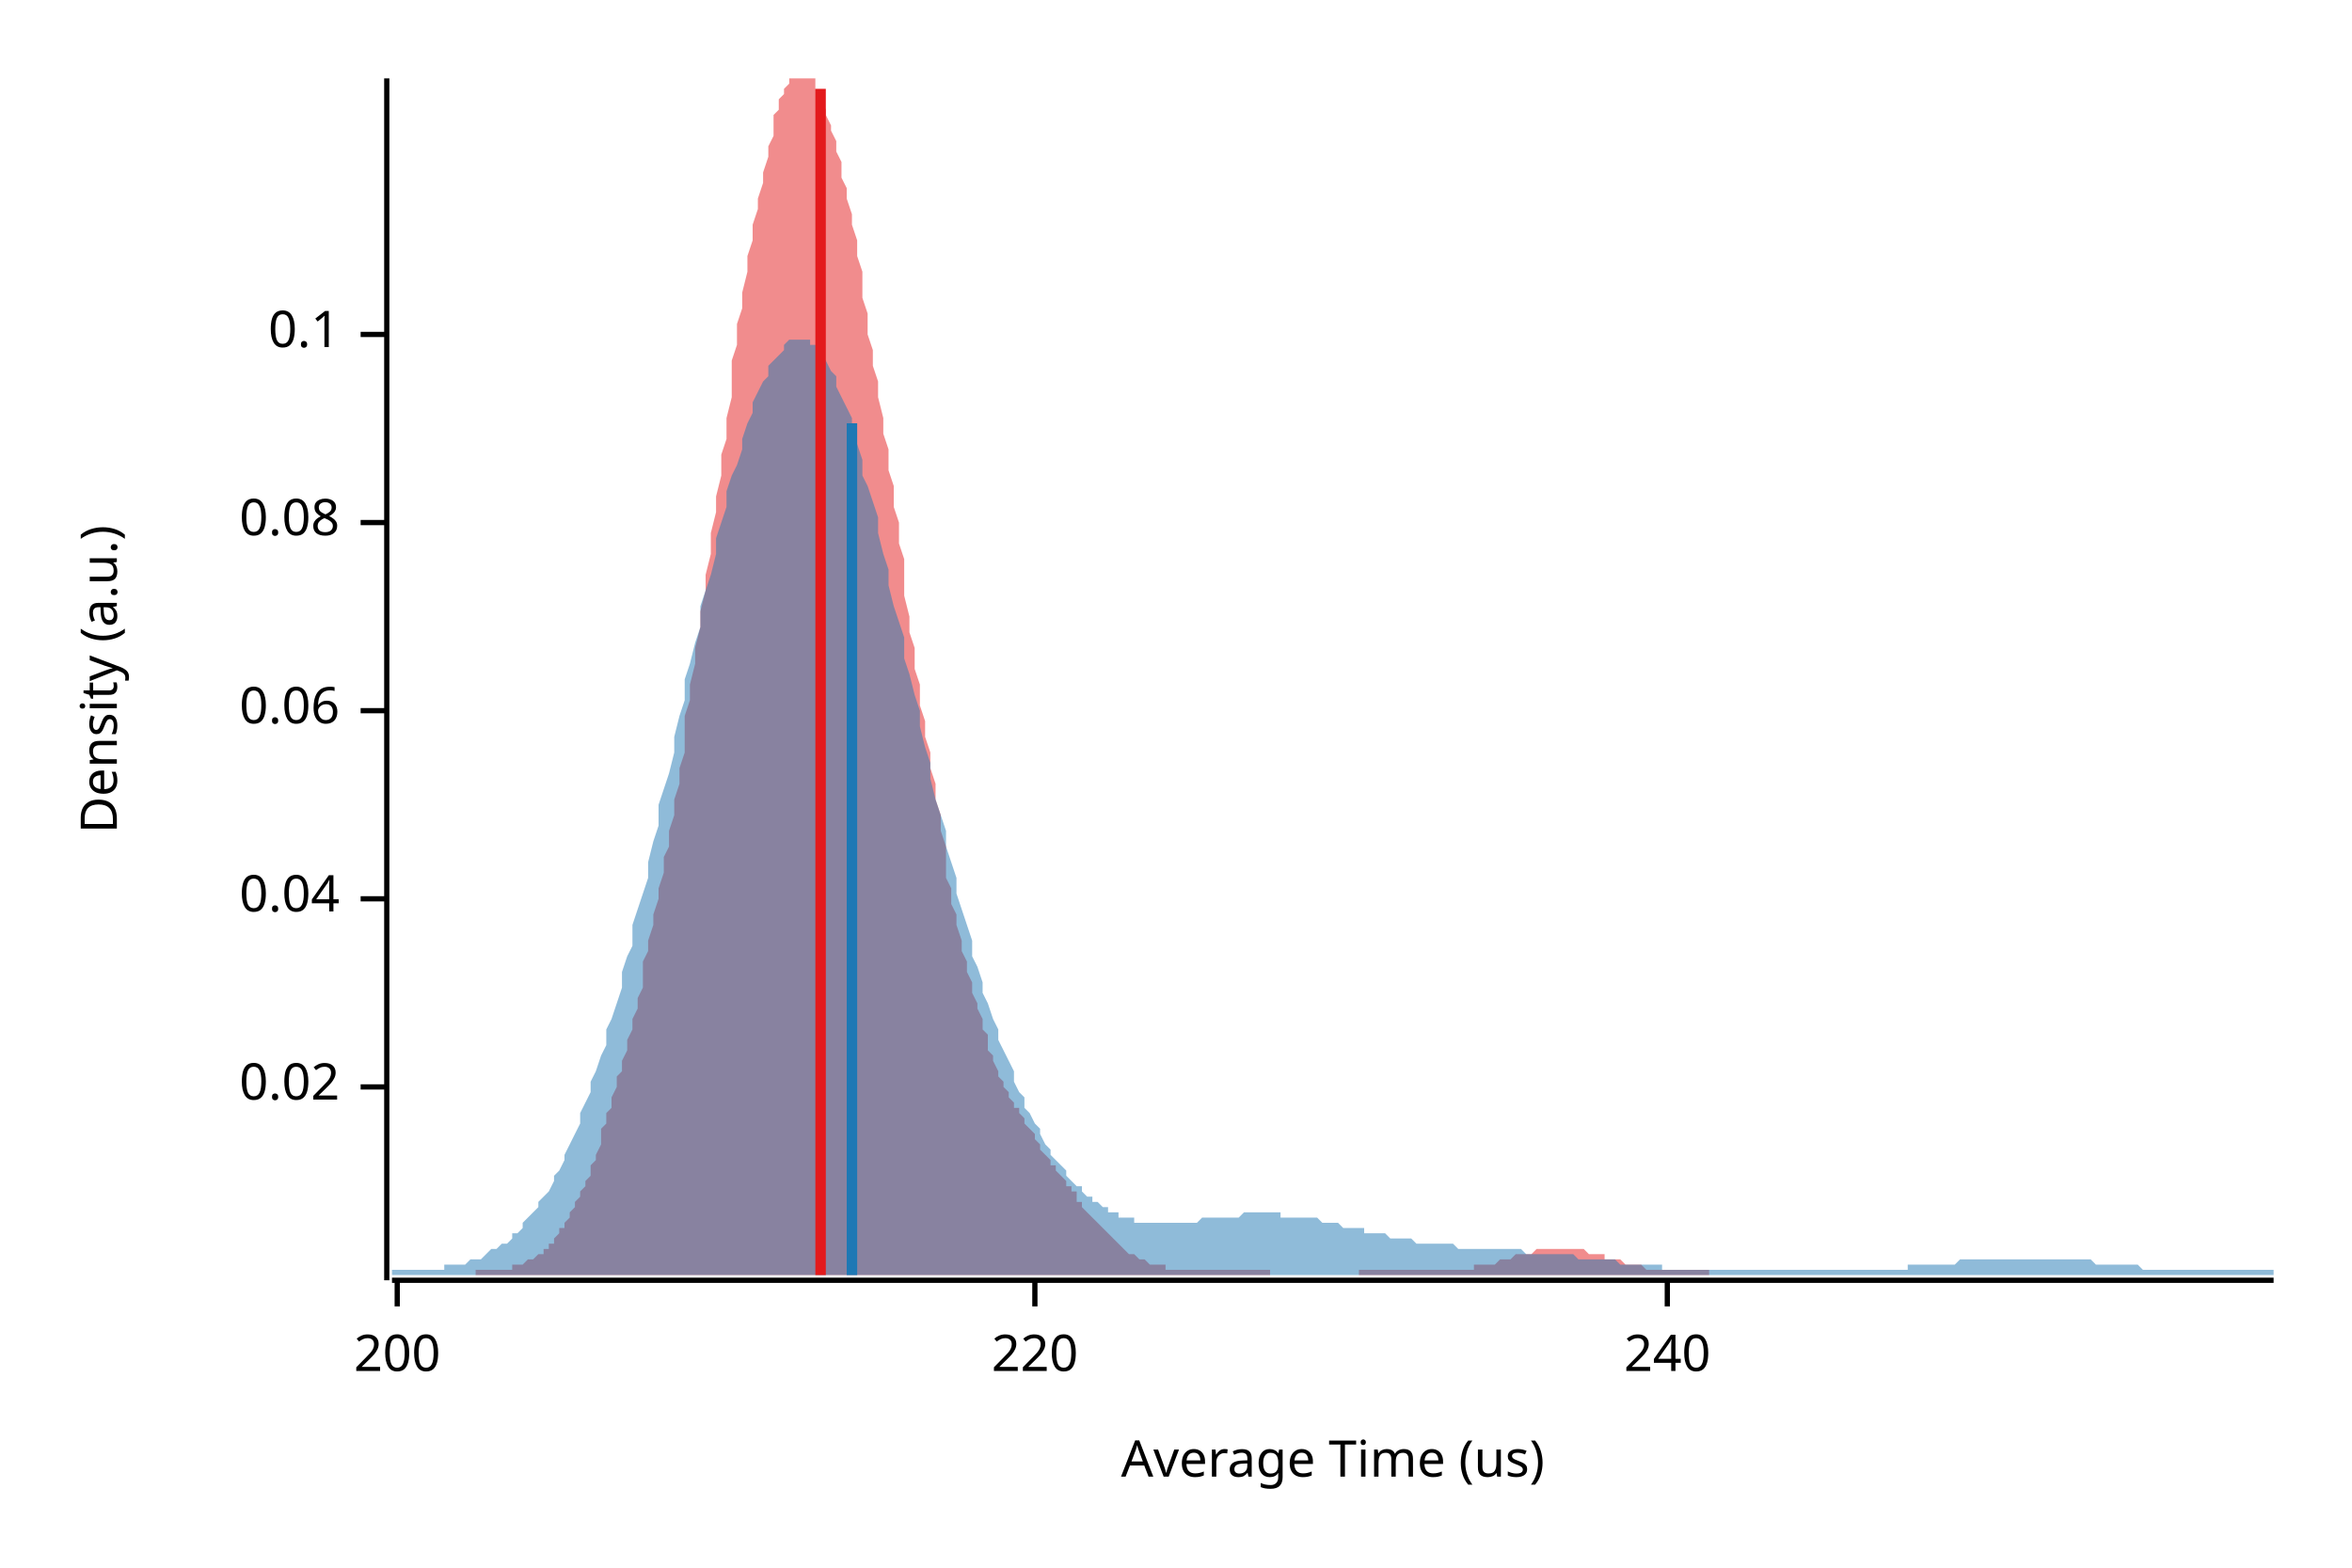
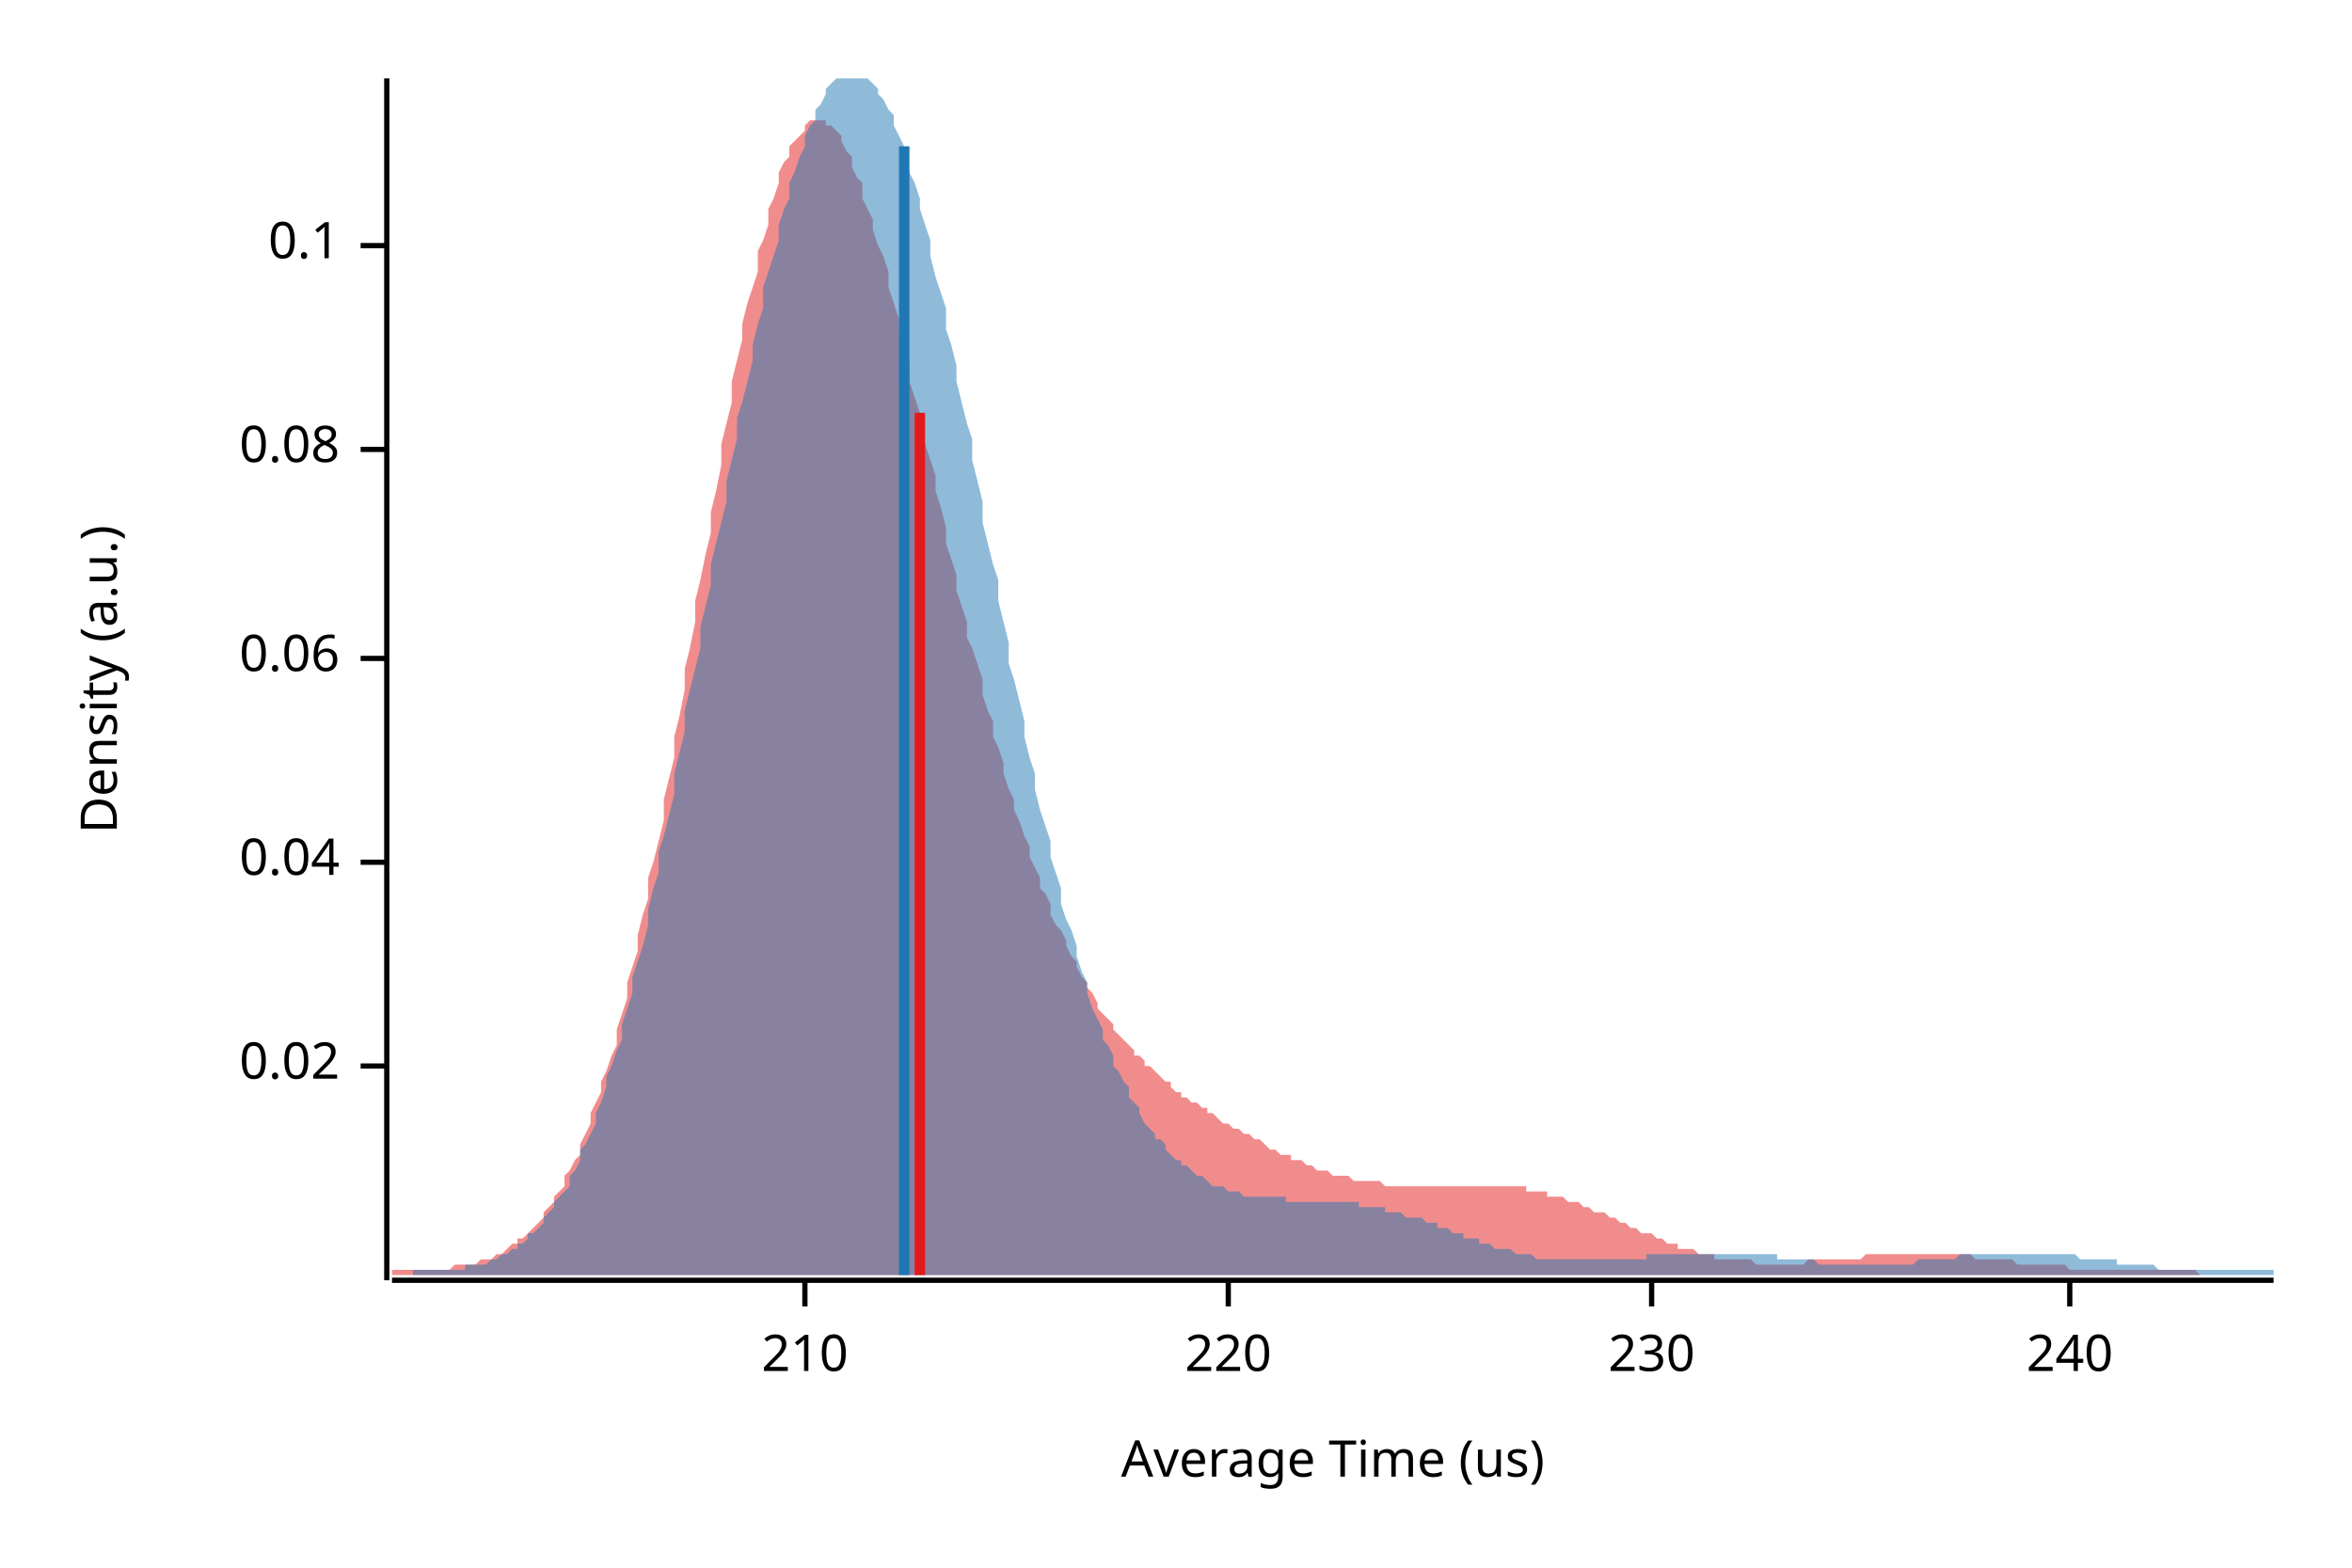
<svg xmlns="http://www.w3.org/2000/svg" width="450" height="300" viewBox="0 0 450 300">
  <text x="15" y="130" dy="0.76em" text-anchor="middle" font-family="sans-serif" font-size="9.677" opacity="1" fill="#000000" transform="rotate(270, 15, 130)">
Density (a.u.)
</text>
  <text x="255" y="285" dy="-0.5ex" text-anchor="middle" font-family="sans-serif" font-size="9.677" opacity="1" fill="#000000">
Average Time (us)
</text>
  <polyline fill="none" opacity="1" stroke="#000000" stroke-width="1" points="74,15 74,245 " />
-   <text x="65" y="208" dy="0.5ex" text-anchor="end" font-family="sans-serif" font-size="9.677" opacity="1" fill="#000000">
+   <text x="65" y="204" dy="0.5ex" text-anchor="end" font-family="sans-serif" font-size="9.677" opacity="1" fill="#000000">
0.02
</text>
-   <polyline fill="none" opacity="1" stroke="#000000" stroke-width="1" points="69,208 74,208 " />
-   <text x="65" y="172" dy="0.5ex" text-anchor="end" font-family="sans-serif" font-size="9.677" opacity="1" fill="#000000">
+   <polyline fill="none" opacity="1" stroke="#000000" stroke-width="1" points="69,204 74,204 " />
+   <text x="65" y="165" dy="0.5ex" text-anchor="end" font-family="sans-serif" font-size="9.677" opacity="1" fill="#000000">
0.04
</text>
-   <polyline fill="none" opacity="1" stroke="#000000" stroke-width="1" points="69,172 74,172 " />
-   <text x="65" y="136" dy="0.5ex" text-anchor="end" font-family="sans-serif" font-size="9.677" opacity="1" fill="#000000">
+   <polyline fill="none" opacity="1" stroke="#000000" stroke-width="1" points="69,165 74,165 " />
+   <text x="65" y="126" dy="0.5ex" text-anchor="end" font-family="sans-serif" font-size="9.677" opacity="1" fill="#000000">
0.06
</text>
-   <polyline fill="none" opacity="1" stroke="#000000" stroke-width="1" points="69,136 74,136 " />
-   <text x="65" y="100" dy="0.5ex" text-anchor="end" font-family="sans-serif" font-size="9.677" opacity="1" fill="#000000">
+   <polyline fill="none" opacity="1" stroke="#000000" stroke-width="1" points="69,126 74,126 " />
+   <text x="65" y="86" dy="0.5ex" text-anchor="end" font-family="sans-serif" font-size="9.677" opacity="1" fill="#000000">
0.08
</text>
-   <polyline fill="none" opacity="1" stroke="#000000" stroke-width="1" points="69,100 74,100 " />
-   <text x="65" y="64" dy="0.5ex" text-anchor="end" font-family="sans-serif" font-size="9.677" opacity="1" fill="#000000">
+   <polyline fill="none" opacity="1" stroke="#000000" stroke-width="1" points="69,86 74,86 " />
+   <text x="65" y="47" dy="0.5ex" text-anchor="end" font-family="sans-serif" font-size="9.677" opacity="1" fill="#000000">
0.1
</text>
-   <polyline fill="none" opacity="1" stroke="#000000" stroke-width="1" points="69,64 74,64 " />
+   <polyline fill="none" opacity="1" stroke="#000000" stroke-width="1" points="69,47 74,47 " />
  <polyline fill="none" opacity="1" stroke="#000000" stroke-width="1" points="75,245 435,245 " />
-   <text x="76" y="255" dy="0.76em" text-anchor="middle" font-family="sans-serif" font-size="9.677" opacity="1" fill="#000000">
- 200
+   <text x="154" y="255" dy="0.76em" text-anchor="middle" font-family="sans-serif" font-size="9.677" opacity="1" fill="#000000">
+ 210
</text>
-   <polyline fill="none" opacity="1" stroke="#000000" stroke-width="1" points="76,245 76,250 " />
-   <text x="198" y="255" dy="0.76em" text-anchor="middle" font-family="sans-serif" font-size="9.677" opacity="1" fill="#000000">
+   <polyline fill="none" opacity="1" stroke="#000000" stroke-width="1" points="154,245 154,250 " />
+   <text x="235" y="255" dy="0.76em" text-anchor="middle" font-family="sans-serif" font-size="9.677" opacity="1" fill="#000000">
220
</text>
-   <polyline fill="none" opacity="1" stroke="#000000" stroke-width="1" points="198,245 198,250 " />
-   <text x="319" y="255" dy="0.76em" text-anchor="middle" font-family="sans-serif" font-size="9.677" opacity="1" fill="#000000">
+   <polyline fill="none" opacity="1" stroke="#000000" stroke-width="1" points="235,245 235,250 " />
+   <text x="316" y="255" dy="0.76em" text-anchor="middle" font-family="sans-serif" font-size="9.677" opacity="1" fill="#000000">
+ 230
+ </text>
+   <polyline fill="none" opacity="1" stroke="#000000" stroke-width="1" points="316,245 316,250 " />
+   <text x="396" y="255" dy="0.76em" text-anchor="middle" font-family="sans-serif" font-size="9.677" opacity="1" fill="#000000">
240
</text>
-   <polyline fill="none" opacity="1" stroke="#000000" stroke-width="1" points="319,245 319,250 " />
-   <polygon opacity="0.5" fill="#E31A1C" points="91,243 92,243 92,243 93,243 93,243 94,243 94,243 95,243 95,243 96,243 96,243 97,243 97,243 98,243 98,243 98,242 99,242 99,242 100,242 100,242 101,241 101,241 102,241 102,241 103,240 103,240 104,240 104,239 105,239 105,238 106,238 106,237 106,237 107,236 107,235 108,235 108,234 109,233 109,232 110,231 110,230 111,229 111,228 112,227 112,226 113,225 113,223 114,222 114,221 115,219 115,218 115,216 116,215 116,213 117,212 117,210 118,208 118,206 119,205 119,203 120,201 120,199 121,197 121,195 122,193 122,191 123,189 123,187 123,184 124,182 124,180 125,177 125,175 126,172 126,170 127,167 127,164 128,162 128,159 129,156 129,153 130,150 130,147 131,144 131,141 131,137 132,134 132,131 133,127 133,124 134,120 134,117 135,113 135,110 136,106 136,102 137,98 137,95 138,91 138,87 139,84 139,80 140,76 140,73 140,69 141,66 141,62 142,59 142,56 143,52 143,49 144,46 144,43 145,40 145,38 146,35 146,33 147,30 147,28 148,26 148,24 148,22 149,21 149,19 150,18 150,17 151,16 151,15 152,15 152,15 153,15 153,15 154,15 154,15 155,15 155,15 156,15 156,16 156,17 157,18 157,19 158,21 158,22 159,24 159,25 160,27 160,29 161,31 161,34 162,36 162,38 163,41 163,43 164,46 164,49 165,52 165,54 165,57 166,60 166,64 167,67 167,70 168,73 168,76 169,80 169,83 170,86 170,90 171,93 171,97 172,100 172,104 173,107 173,111 173,114 174,118 174,121 175,124 175,128 176,131 176,135 177,138 177,141 178,144 178,147 179,150 179,153 180,156 180,159 181,162 181,165 181,168 182,170 182,173 183,175 183,177 184,180 184,182 185,184 185,186 186,188 186,190 187,192 187,193 188,195 188,197 189,198 189,199 189,201 190,202 190,203 191,205 191,206 192,207 192,208 193,209 193,210 194,211 194,212 195,212 195,213 196,214 196,215 197,216 197,216 198,217 198,218 198,218 199,219 199,220 200,221 200,221 201,222 201,223 202,223 202,224 203,225 203,225 204,226 204,227 205,227 205,228 206,228 206,229 206,230 207,230 207,231 208,232 208,232 209,233 209,233 210,234 210,234 211,235 211,235 212,236 212,236 213,237 213,237 214,238 214,238 214,238 215,239 215,239 216,240 216,240 217,240 217,240 218,241 218,241 219,241 219,241 220,242 220,242 221,242 221,242 222,242 222,242 223,242 223,243 223,243 224,243 224,243 225,243 225,243 226,243 226,243 227,243 227,243 228,243 228,243 229,243 229,243 230,243 230,243 231,243 231,243 231,243 232,243 232,243 233,243 233,243 234,243 234,243 235,243 235,243 236,243 236,243 237,243 237,243 238,243 238,243 239,243 239,243 239,243 240,243 240,243 241,243 241,243 242,243 242,243 243,243 243,244 244,244 244,244 245,244 245,244 246,244 246,244 247,244 247,244 248,244 248,244 248,244 249,244 249,244 250,244 250,244 251,244 251,244 252,244 252,244 253,244 253,244 254,244 254,244 255,244 255,244 256,244 256,244 256,244 257,244 257,244 258,244 258,244 259,244 259,244 260,244 260,243 261,243 261,243 262,243 262,243 263,243 263,243 264,243 264,243 264,243 265,243 265,243 266,243 266,243 267,243 267,243 268,243 268,243 269,243 269,243 270,243 270,243 271,243 271,243 272,243 272,243 272,243 273,243 273,243 274,243 274,243 275,243 275,243 276,243 276,243 277,243 277,243 278,243 278,243 279,243 279,243 280,243 280,243 281,243 281,243 281,243 282,243 282,242 283,242 283,242 284,242 284,242 285,242 285,242 286,242 286,242 287,241 287,241 288,241 288,241 289,241 289,241 289,241 290,240 290,240 291,240 291,240 292,240 292,240 293,240 293,240 294,239 294,239 295,239 295,239 296,239 296,239 297,239 297,239 297,239 298,239 298,239 299,239 299,239 300,239 300,239 301,239 301,239 302,239 302,239 303,239 303,239 304,240 304,240 305,240 305,240 306,240 306,240 306,240 307,240 307,241 308,241 308,241 309,241 309,241 310,241 310,241 311,242 311,242 312,242 312,242 313,242 313,242 314,242 314,242 314,242 315,243 315,243 316,243 316,243 317,243 317,243 318,243 318,243 319,243 319,243 320,243 320,243 321,243 321,243 322,243 322,243 322,243 323,243 323,243 324,243 324,243 325,243 325,243 326,243 326,243 327,243 327,244 91,244 " />
-   <polygon opacity="0.5" fill="#1F78B4" points="75,243 75,243 76,243 77,243 77,243 78,243 79,243 80,243 80,243 81,243 82,243 82,243 83,243 84,243 85,243 85,242 86,242 87,242 87,242 88,242 89,242 90,241 90,241 91,241 92,241 93,240 93,240 94,239 95,239 95,239 96,238 97,238 98,237 98,236 99,236 100,235 100,234 101,233 102,232 103,231 103,230 104,229 105,228 106,226 106,225 107,224 108,222 108,221 109,219 110,217 111,215 111,213 112,211 113,209 113,207 114,205 115,202 116,200 116,197 117,195 118,192 119,189 119,186 120,183 121,181 121,177 122,174 123,171 124,168 124,165 125,161 126,158 126,154 127,151 128,148 129,144 129,141 130,137 131,134 131,130 132,127 133,123 134,120 134,116 135,113 136,110 137,106 137,103 138,100 139,97 139,94 140,91 141,89 142,86 142,84 143,81 144,79 144,77 145,75 146,73 147,72 147,70 148,69 149,68 150,67 150,66 151,65 152,65 152,65 153,65 154,65 155,65 155,66 156,66 157,67 157,68 158,69 159,71 160,72 160,74 161,76 162,78 163,80 163,83 164,85 165,88 165,91 166,93 167,96 168,99 168,102 169,106 170,109 170,112 171,116 172,119 173,122 173,126 174,129 175,133 176,136 176,139 177,143 178,146 178,149 179,153 180,156 181,159 181,162 182,165 183,168 183,171 184,174 185,177 186,180 186,183 187,185 188,188 188,190 189,192 190,195 191,197 191,199 192,201 193,203 194,205 194,207 195,209 196,210 196,212 197,213 198,215 199,216 199,217 200,219 201,220 201,221 202,222 203,223 204,224 204,225 205,226 206,227 207,227 207,228 208,229 209,229 209,230 210,230 211,231 212,231 212,232 213,232 214,232 214,233 215,233 216,233 217,233 217,234 218,234 219,234 220,234 220,234 221,234 222,234 222,234 223,234 224,234 225,234 225,234 226,234 227,234 227,234 228,234 229,234 230,233 230,233 231,233 232,233 232,233 233,233 234,233 235,233 235,233 236,233 237,233 238,232 238,232 239,232 240,232 240,232 241,232 242,232 243,232 243,232 244,232 245,232 245,233 246,233 247,233 248,233 248,233 249,233 250,233 251,233 251,233 252,233 253,234 253,234 254,234 255,234 256,234 256,234 257,235 258,235 258,235 259,235 260,235 261,235 261,236 262,236 263,236 264,236 264,236 265,236 266,237 266,237 267,237 268,237 269,237 269,237 270,237 271,238 271,238 272,238 273,238 274,238 274,238 275,238 276,238 277,238 277,238 278,238 279,239 279,239 280,239 281,239 282,239 282,239 283,239 284,239 284,239 285,239 286,239 287,239 287,239 288,239 289,239 289,239 290,239 291,239 292,240 292,240 293,240 294,240 295,240 295,240 296,240 297,240 297,240 298,240 299,240 300,240 300,240 301,240 302,241 302,241 303,241 304,241 305,241 305,241 306,241 307,241 308,241 308,241 309,241 310,242 310,242 311,242 312,242 313,242 313,242 314,242 315,242 315,242 316,242 317,242 318,242 318,243 319,243 320,243 321,243 321,243 322,243 323,243 323,243 324,243 325,243 326,243 326,243 327,243 328,243 328,243 329,243 330,243 331,243 331,243 332,243 333,243 333,243 334,243 335,243 336,243 336,243 337,243 338,243 339,243 339,243 340,243 341,243 341,243 342,243 343,243 344,243 344,243 345,243 346,243 346,243 347,243 348,243 349,243 349,243 350,243 351,243 352,243 352,243 353,243 354,243 354,243 355,243 356,243 357,243 357,243 358,243 359,243 359,243 360,243 361,243 362,243 362,243 363,243 364,243 365,243 365,242 366,242 367,242 367,242 368,242 369,242 370,242 370,242 371,242 372,242 372,242 373,242 374,242 375,241 375,241 376,241 377,241 378,241 378,241 379,241 380,241 380,241 381,241 382,241 383,241 383,241 384,241 385,241 385,241 386,241 387,241 388,241 388,241 389,241 390,241 390,241 391,241 392,241 393,241 393,241 394,241 395,241 396,241 396,241 397,241 398,241 398,241 399,241 400,241 401,242 401,242 402,242 403,242 403,242 404,242 405,242 406,242 406,242 407,242 408,242 409,242 409,242 410,243 411,243 411,243 412,243 413,243 414,243 414,243 415,243 416,243 416,243 417,243 418,243 419,243 419,243 420,243 421,243 422,243 422,243 423,243 424,243 424,243 425,243 426,243 427,243 427,243 428,243 429,243 429,243 430,243 431,243 432,243 432,243 433,243 434,243 435,243 435,244 75,244 " />
-   <polyline fill="none" opacity="1" stroke="#E31A1C" stroke-width="2" points="157,244 157,17 " />
-   <polyline fill="none" opacity="1" stroke="#1F78B4" stroke-width="2" points="163,244 163,81 " />
+   <polyline fill="none" opacity="1" stroke="#000000" stroke-width="1" points="396,245 396,250 " />
+   <polygon opacity="0.5" fill="#E31A1C" points="75,243 75,243 76,243 77,243 77,243 78,243 79,243 79,243 80,243 81,243 81,243 82,243 83,243 84,243 84,243 85,243 86,243 86,243 87,242 88,242 88,242 89,242 90,242 90,242 91,242 92,241 93,241 93,241 94,241 95,240 95,240 96,240 97,239 97,239 98,238 99,238 99,237 100,237 101,236 102,235 102,235 103,234 104,233 104,232 105,231 106,230 106,229 107,228 108,227 108,225 109,224 110,222 111,221 111,219 112,217 113,215 113,213 114,211 115,209 115,207 116,205 117,202 118,200 118,197 119,194 120,191 120,188 121,185 122,182 122,179 123,175 124,172 124,168 125,165 126,161 127,157 127,153 128,149 129,145 129,141 130,137 131,132 131,128 132,124 133,119 133,115 134,111 135,106 136,102 136,98 137,94 138,89 138,85 139,81 140,77 140,73 141,69 142,65 142,62 143,58 144,55 145,52 145,48 146,46 147,43 147,40 148,38 149,35 149,33 150,31 151,30 151,28 152,27 153,26 154,25 154,24 155,23 156,23 156,23 157,23 158,23 158,24 159,24 160,25 161,26 161,27 162,29 163,30 163,32 164,34 165,35 165,38 166,40 167,42 167,44 168,47 169,49 170,52 170,55 171,58 172,61 172,63 173,66 174,69 174,73 175,76 176,79 176,82 177,85 178,88 179,91 179,94 180,97 181,101 181,104 182,107 183,110 183,113 184,116 185,119 185,122 186,124 187,127 188,130 188,133 189,136 190,138 190,141 191,143 192,146 192,148 193,151 194,153 194,155 195,157 196,160 197,162 197,164 198,166 199,168 199,170 200,171 201,173 201,175 202,177 203,178 204,180 204,181 205,183 206,184 206,185 207,187 208,188 208,189 209,190 210,192 210,193 211,194 212,195 213,196 213,197 214,198 215,199 215,199 216,200 217,201 217,202 218,202 219,203 219,204 220,204 221,205 222,206 222,206 223,207 224,207 224,208 225,209 226,209 226,210 227,210 228,211 228,211 229,211 230,212 231,212 231,213 232,213 233,214 233,214 234,215 235,215 235,215 236,216 237,216 238,217 238,217 239,217 240,218 240,218 241,218 242,219 242,219 243,220 244,220 244,220 245,221 246,221 247,221 247,222 248,222 249,222 249,222 250,223 251,223 251,223 252,224 253,224 253,224 254,224 255,225 256,225 256,225 257,225 258,225 258,225 259,226 260,226 260,226 261,226 262,226 262,226 263,226 264,226 265,227 265,227 266,227 267,227 267,227 268,227 269,227 269,227 270,227 271,227 271,227 272,227 273,227 274,227 274,227 275,227 276,227 276,227 277,227 278,227 278,227 279,227 280,227 281,227 281,227 282,227 283,227 283,227 284,227 285,227 285,227 286,227 287,227 287,227 288,227 289,227 290,227 290,227 291,227 292,227 292,228 293,228 294,228 294,228 295,228 296,228 296,229 297,229 298,229 299,229 299,229 300,230 301,230 301,230 302,230 303,231 303,231 304,231 305,232 305,232 306,232 307,232 308,233 308,233 309,233 310,234 310,234 311,234 312,235 312,235 313,235 314,236 314,236 315,236 316,236 317,237 317,237 318,237 319,238 319,238 320,238 321,238 321,239 322,239 323,239 324,239 324,239 325,240 326,240 326,240 327,240 328,240 328,241 329,241 330,241 330,241 331,241 332,241 333,241 333,241 334,241 335,241 335,241 336,242 337,242 337,242 338,242 339,242 339,242 340,242 341,242 342,242 342,242 343,242 344,242 344,242 345,242 346,241 346,241 347,241 348,241 348,241 349,241 350,241 351,241 351,241 352,241 353,241 353,241 354,241 355,241 355,241 356,241 357,240 358,240 358,240 359,240 360,240 360,240 361,240 362,240 362,240 363,240 364,240 364,240 365,240 366,240 367,240 367,240 368,240 369,240 369,240 370,240 371,240 371,240 372,240 373,240 373,240 374,240 375,240 376,240 376,240 377,240 378,241 378,241 379,241 380,241 380,241 381,241 382,241 382,241 383,241 384,241 385,241 385,241 386,242 387,242 387,242 388,242 389,242 389,242 390,242 391,242 391,242 392,242 393,242 394,242 394,242 395,242 396,243 396,243 397,243 398,243 398,243 399,243 400,243 401,243 401,243 402,243 403,243 403,243 404,243 405,243 405,243 406,243 407,243 407,243 408,243 409,243 410,243 410,243 411,243 412,243 412,243 413,243 414,243 414,243 415,243 416,243 416,243 417,243 418,243 419,243 419,243 420,243 421,244 421,244 75,244 " />
+   <polygon opacity="0.5" fill="#1F78B4" points="79,243 79,243 80,243 81,243 81,243 82,243 83,243 84,243 84,243 85,243 86,243 86,243 87,243 88,243 89,243 89,242 90,242 91,242 91,242 92,242 93,242 94,241 94,241 95,241 96,240 96,240 97,240 98,239 99,239 99,238 100,238 101,237 101,236 102,236 103,235 104,234 104,233 105,232 106,231 106,230 107,229 108,228 109,227 109,225 110,224 111,222 111,220 112,219 113,217 114,215 114,213 115,211 116,208 116,206 117,204 118,201 119,199 119,196 120,193 121,190 121,187 122,184 123,181 124,177 124,174 125,170 126,167 126,163 127,160 128,156 129,152 129,148 130,144 131,140 131,136 132,132 133,128 134,124 134,120 135,116 136,112 136,108 137,104 138,100 139,96 139,92 140,88 141,84 141,80 142,77 143,73 144,69 144,66 145,62 146,59 146,55 147,52 148,49 149,46 149,43 150,40 151,38 151,35 152,33 153,30 154,28 154,26 155,24 156,23 156,21 157,20 158,18 158,17 159,16 160,15 161,15 161,15 162,15 163,15 163,15 164,15 165,15 166,15 166,15 167,16 168,17 168,18 169,19 170,21 171,22 171,24 172,26 173,28 173,30 174,33 175,35 176,38 176,40 177,43 178,46 178,49 179,53 180,56 181,59 181,63 182,66 183,70 183,73 184,77 185,81 186,84 186,88 187,92 188,96 188,100 189,104 190,108 191,111 191,115 192,119 193,123 193,127 194,130 195,134 196,138 196,141 197,145 198,148 198,151 199,155 200,158 201,161 201,164 202,167 203,170 203,173 204,176 205,178 206,181 206,183 207,186 208,188 208,190 209,193 210,195 211,197 211,199 212,200 213,202 213,204 214,205 215,207 216,208 216,210 217,211 218,212 218,213 219,215 220,216 221,217 221,218 222,218 223,219 223,220 224,221 225,222 226,222 226,223 227,223 228,224 228,224 229,225 230,225 231,226 231,226 232,227 233,227 233,227 234,227 235,228 236,228 236,228 237,228 238,229 238,229 239,229 240,229 241,229 241,229 242,229 243,229 243,229 244,229 245,229 246,229 246,230 247,230 248,230 248,230 249,230 250,230 250,230 251,230 252,230 253,230 253,230 254,230 255,230 255,230 256,230 257,230 258,230 258,230 259,230 260,230 260,231 261,231 262,231 263,231 263,231 264,231 265,231 265,232 266,232 267,232 268,232 268,232 269,233 270,233 270,233 271,233 272,233 273,234 273,234 274,234 275,234 275,235 276,235 277,235 278,236 278,236 279,236 280,236 280,237 281,237 282,237 283,237 283,238 284,238 285,238 285,238 286,239 287,239 288,239 288,239 289,239 290,240 290,240 291,240 292,240 293,240 293,240 294,241 295,241 295,241 296,241 297,241 298,241 298,241 299,241 300,241 300,241 301,241 302,241 303,241 303,241 304,241 305,241 305,241 306,241 307,241 308,241 308,241 309,241 310,241 310,241 311,241 312,241 313,241 313,241 314,241 315,241 315,240 316,240 317,240 318,240 318,240 319,240 320,240 320,240 321,240 322,240 323,240 323,240 324,240 325,240 325,240 326,240 327,240 328,240 328,240 329,240 330,240 330,240 331,240 332,240 333,240 333,240 334,240 335,240 335,240 336,240 337,240 338,240 338,240 339,240 340,240 340,241 341,241 342,241 342,241 343,241 344,241 345,241 345,241 346,241 347,241 347,241 348,242 349,242 350,242 350,242 351,242 352,242 352,242 353,242 354,242 355,242 355,242 356,242 357,242 357,242 358,242 359,242 360,242 360,242 361,242 362,242 362,242 363,242 364,242 365,242 365,242 366,242 367,241 367,241 368,241 369,241 370,241 370,241 371,241 372,241 372,241 373,241 374,241 375,240 375,240 376,240 377,240 377,240 378,240 379,240 380,240 380,240 381,240 382,240 382,240 383,240 384,240 385,240 385,240 386,240 387,240 387,240 388,240 389,240 390,240 390,240 391,240 392,240 392,240 393,240 394,240 395,240 395,240 396,240 397,240 397,240 398,241 399,241 400,241 400,241 401,241 402,241 402,241 403,241 404,241 405,241 405,242 406,242 407,242 407,242 408,242 409,242 410,242 410,242 411,242 412,242 412,242 413,243 414,243 415,243 415,243 416,243 417,243 417,243 418,243 419,243 420,243 420,243 421,243 422,243 422,243 423,243 424,243 425,243 425,243 426,243 427,243 427,243 428,243 429,243 430,243 430,243 431,243 432,243 432,243 433,243 434,243 435,243 435,244 79,244 " />
+   <polyline fill="none" opacity="1" stroke="#E31A1C" stroke-width="2" points="176,244 176,79 " />
+   <polyline fill="none" opacity="1" stroke="#1F78B4" stroke-width="2" points="173,244 173,28 " />
</svg>
